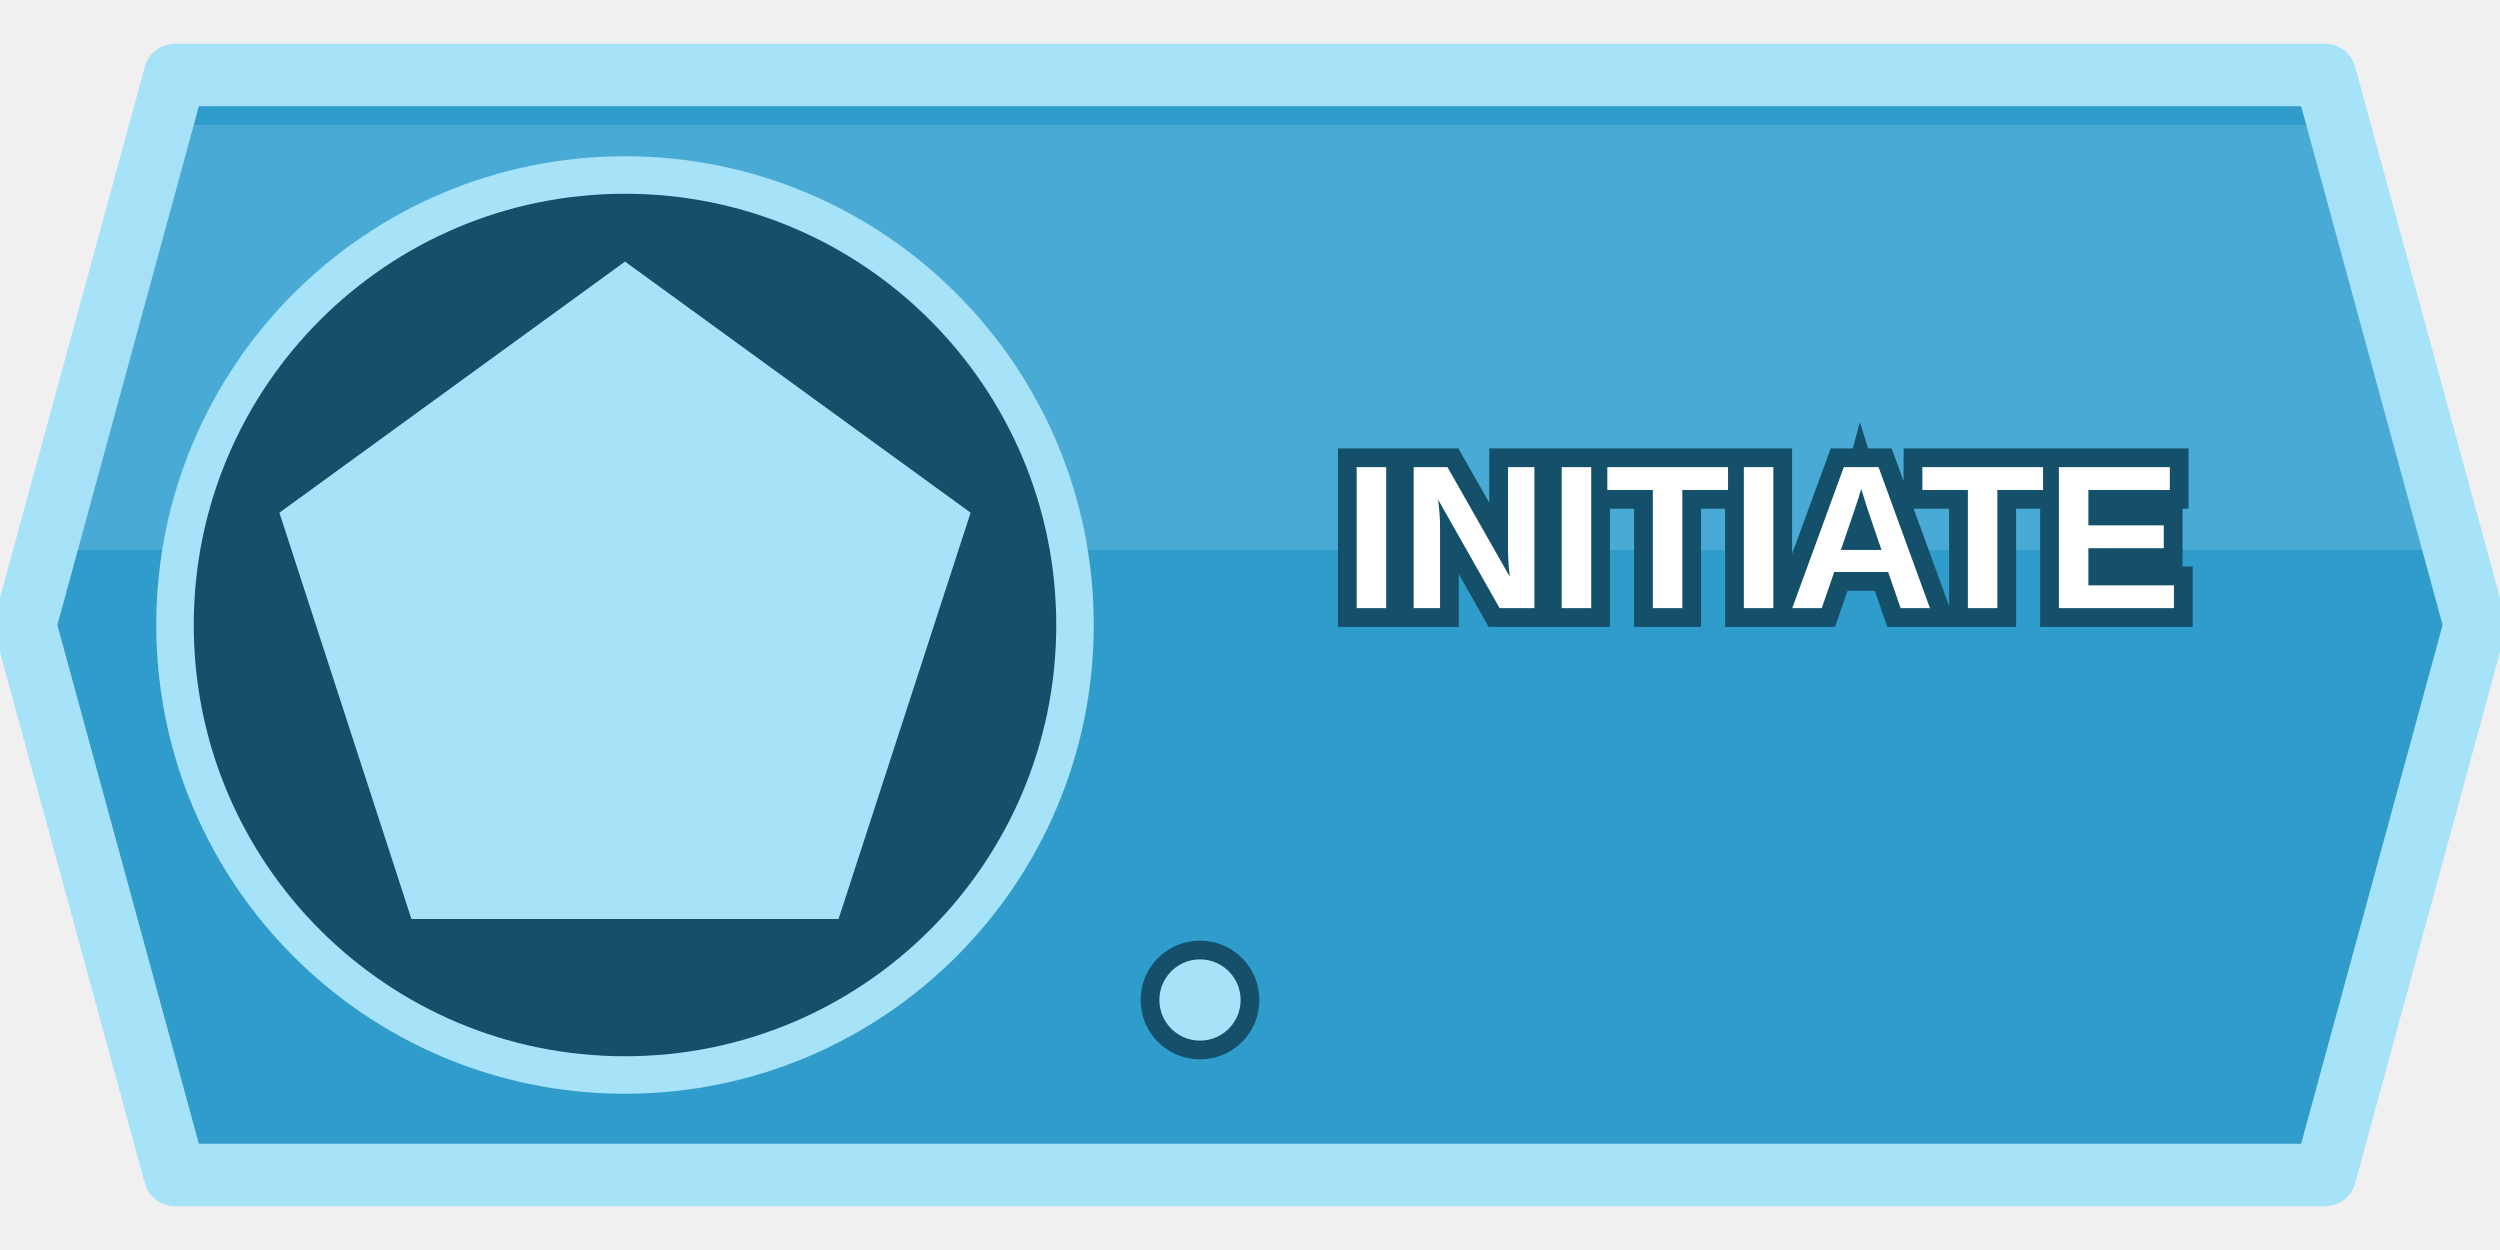
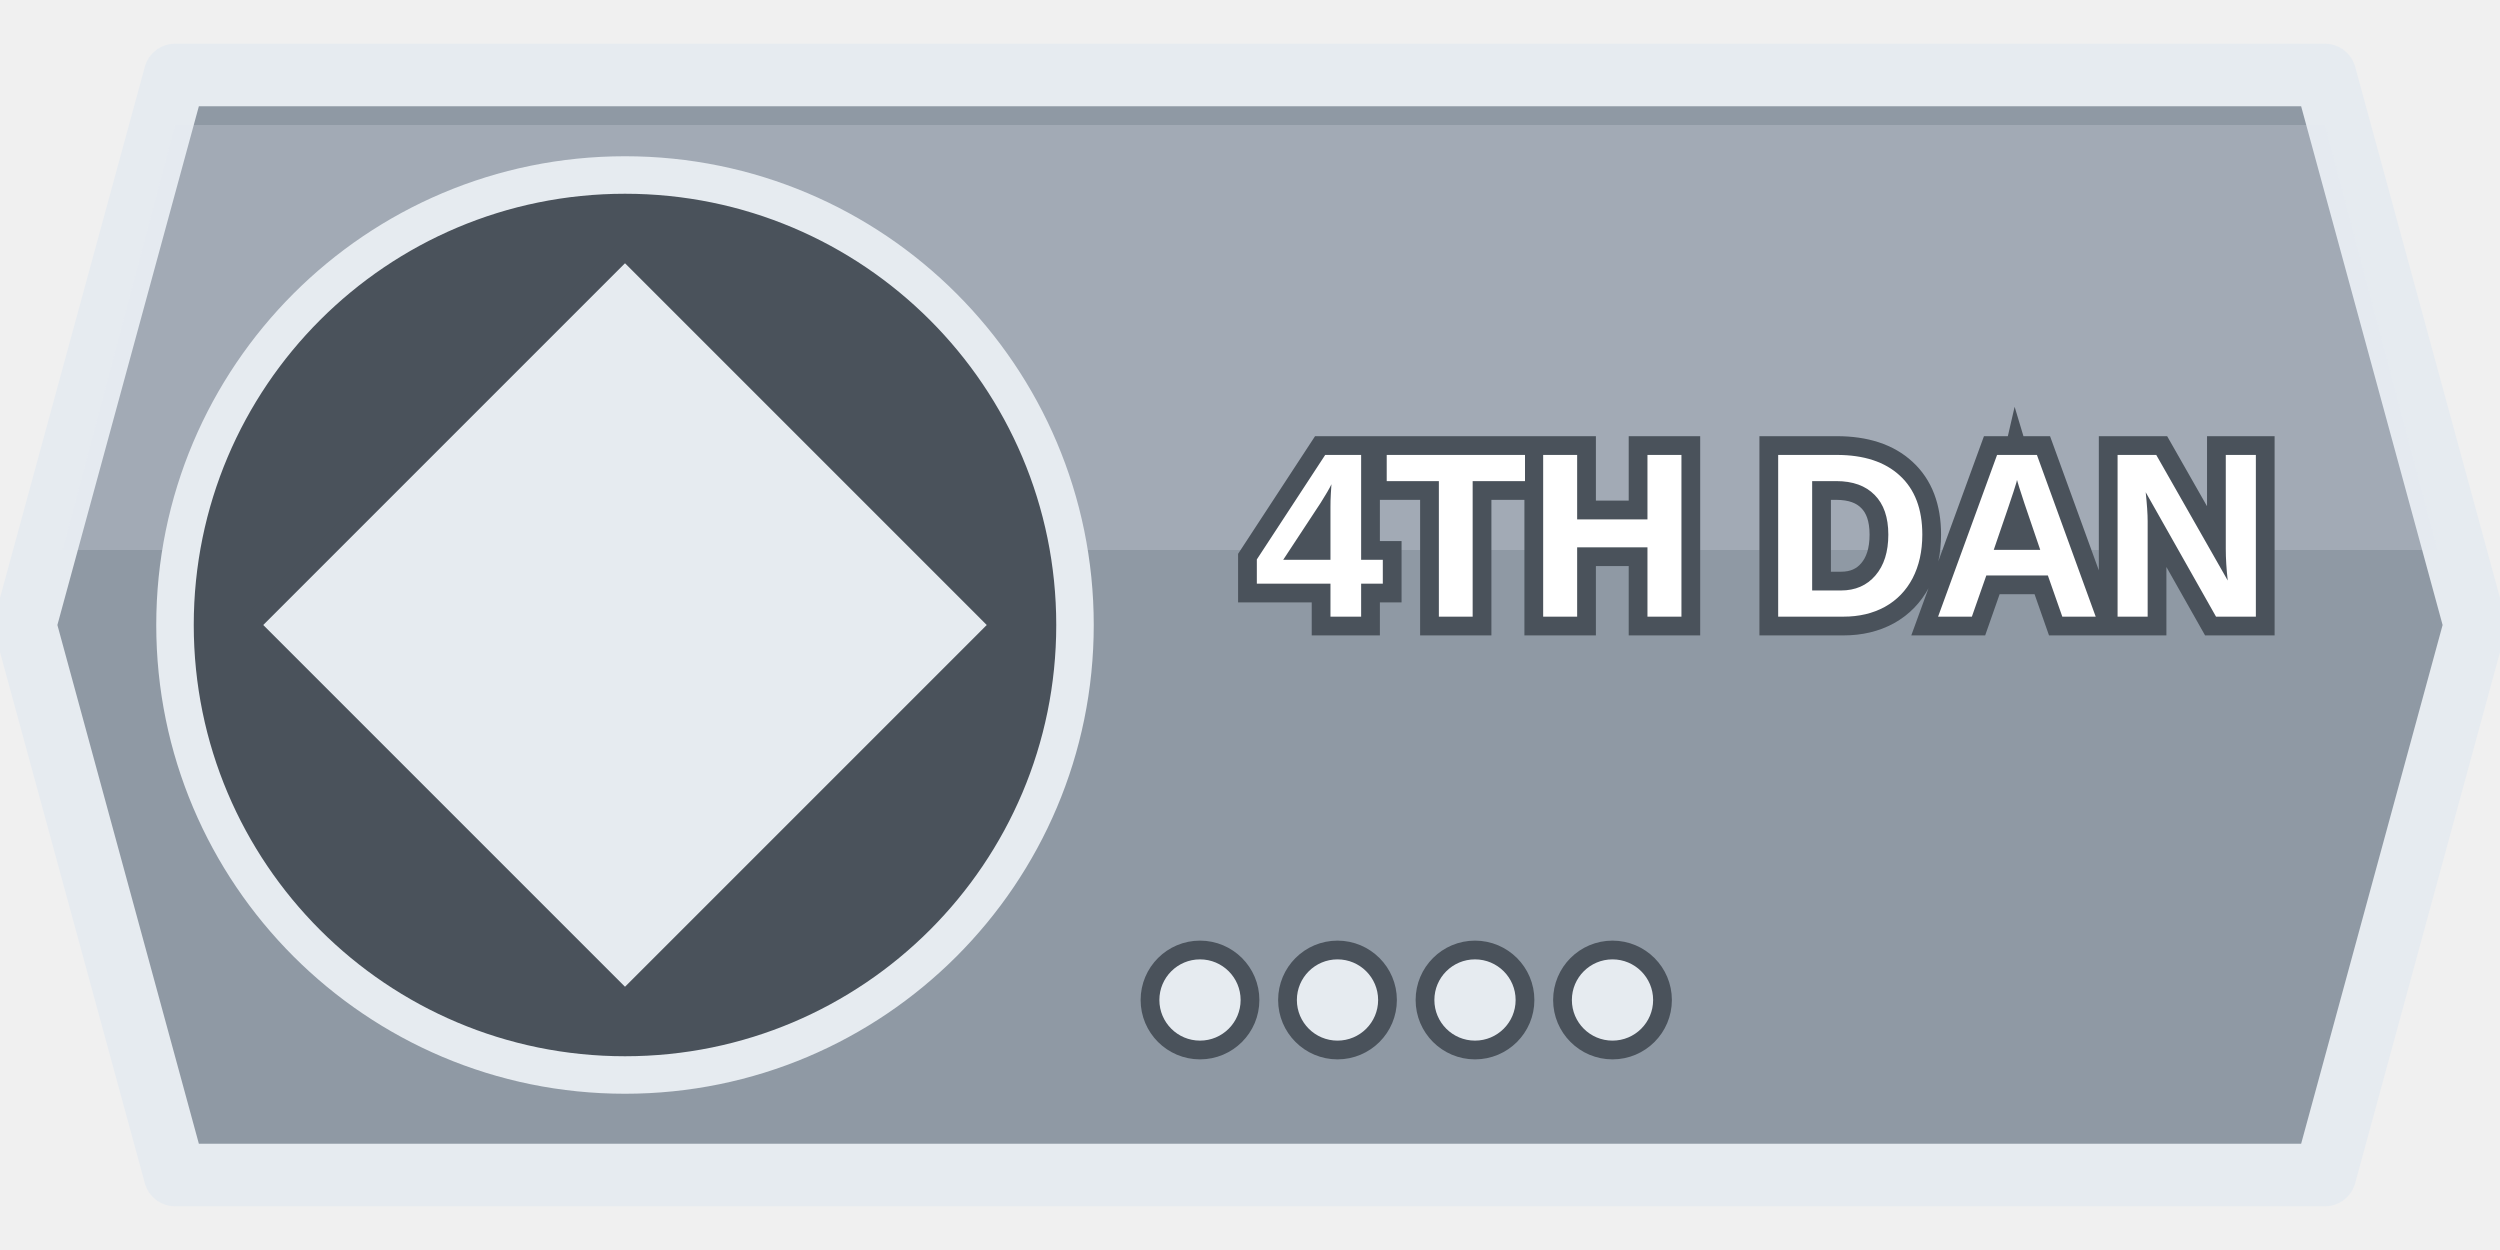
<svg xmlns="http://www.w3.org/2000/svg" viewBox="0 0 200 100" width="200" height="100">
-   <polygon points="14.00,6.00 186.00,6.00 198.00,50.00 186.00,94.00 14.00,94.00 2.00,50.00" fill="#2f9ccc" stroke="#a6e2f8" stroke-width="5" stroke-linejoin="round" />
-   <polygon points="14.00,10.00 186.00,10.00 195.00,44.00 5.00,44.00" fill="#a6e2f8" fill-opacity="0.22" />
-   <circle cx="50" cy="50" r="36" fill="#15506b" stroke="#a6e2f8" stroke-width="3" />
-   <polygon points="50.00,20.00 78.53,40.73 67.63,74.27 32.37,74.27 21.47,40.73" fill="#a6e2f8" stroke="#15506b" stroke-width="1.5" stroke-linejoin="round" />
-   <circle cx="96.0" cy="80.0" r="4" fill="#a6e2f8" stroke="#15506b" stroke-width="1.5" />
-   <text x="141" y="44" text-anchor="middle" dominant-baseline="middle" font-family="Arial, Helvetica, sans-serif" font-weight="bold" font-size="16.4" fill="#ffffff" stroke="#15506b" stroke-width="3" paint-order="stroke">INITIATE</text>
+   <polygon points="14.00,6.00 186.00,6.00 198.00,50.00 186.00,94.00 14.00,94.00 2.00,50.00" fill="#8f99a4" stroke="#e6ebf0" stroke-width="5" stroke-linejoin="round" />
+   <polygon points="14.00,10.00 186.00,10.00 195.00,44.00 5.00,44.00" fill="#e6ebf0" fill-opacity="0.22" />
+   <circle cx="50" cy="50" r="36" fill="#4a525b" stroke="#e6ebf0" stroke-width="3" />
+   <polygon points="50.00,20.00 80.00,50.00 50.00,80.00 20.00,50.00" fill="#e6ebf0" stroke="#4a525b" stroke-width="1.5" stroke-linejoin="round" />
+   <circle cx="96.0" cy="80.0" r="4" fill="#e6ebf0" stroke="#4a525b" stroke-width="1.5" />
+   <circle cx="107.0" cy="80.0" r="4" fill="#e6ebf0" stroke="#4a525b" stroke-width="1.5" />
+   <circle cx="118.0" cy="80.0" r="4" fill="#e6ebf0" stroke="#4a525b" stroke-width="1.5" />
+   <circle cx="129.0" cy="80.0" r="4" fill="#e6ebf0" stroke="#4a525b" stroke-width="1.5" />
+   <text x="141" y="44" text-anchor="middle" dominant-baseline="middle" font-family="Arial, Helvetica, sans-serif" font-weight="bold" font-size="18.8" fill="#ffffff" stroke="#4a525b" stroke-width="3" paint-order="stroke">4TH DAN</text>
</svg>
